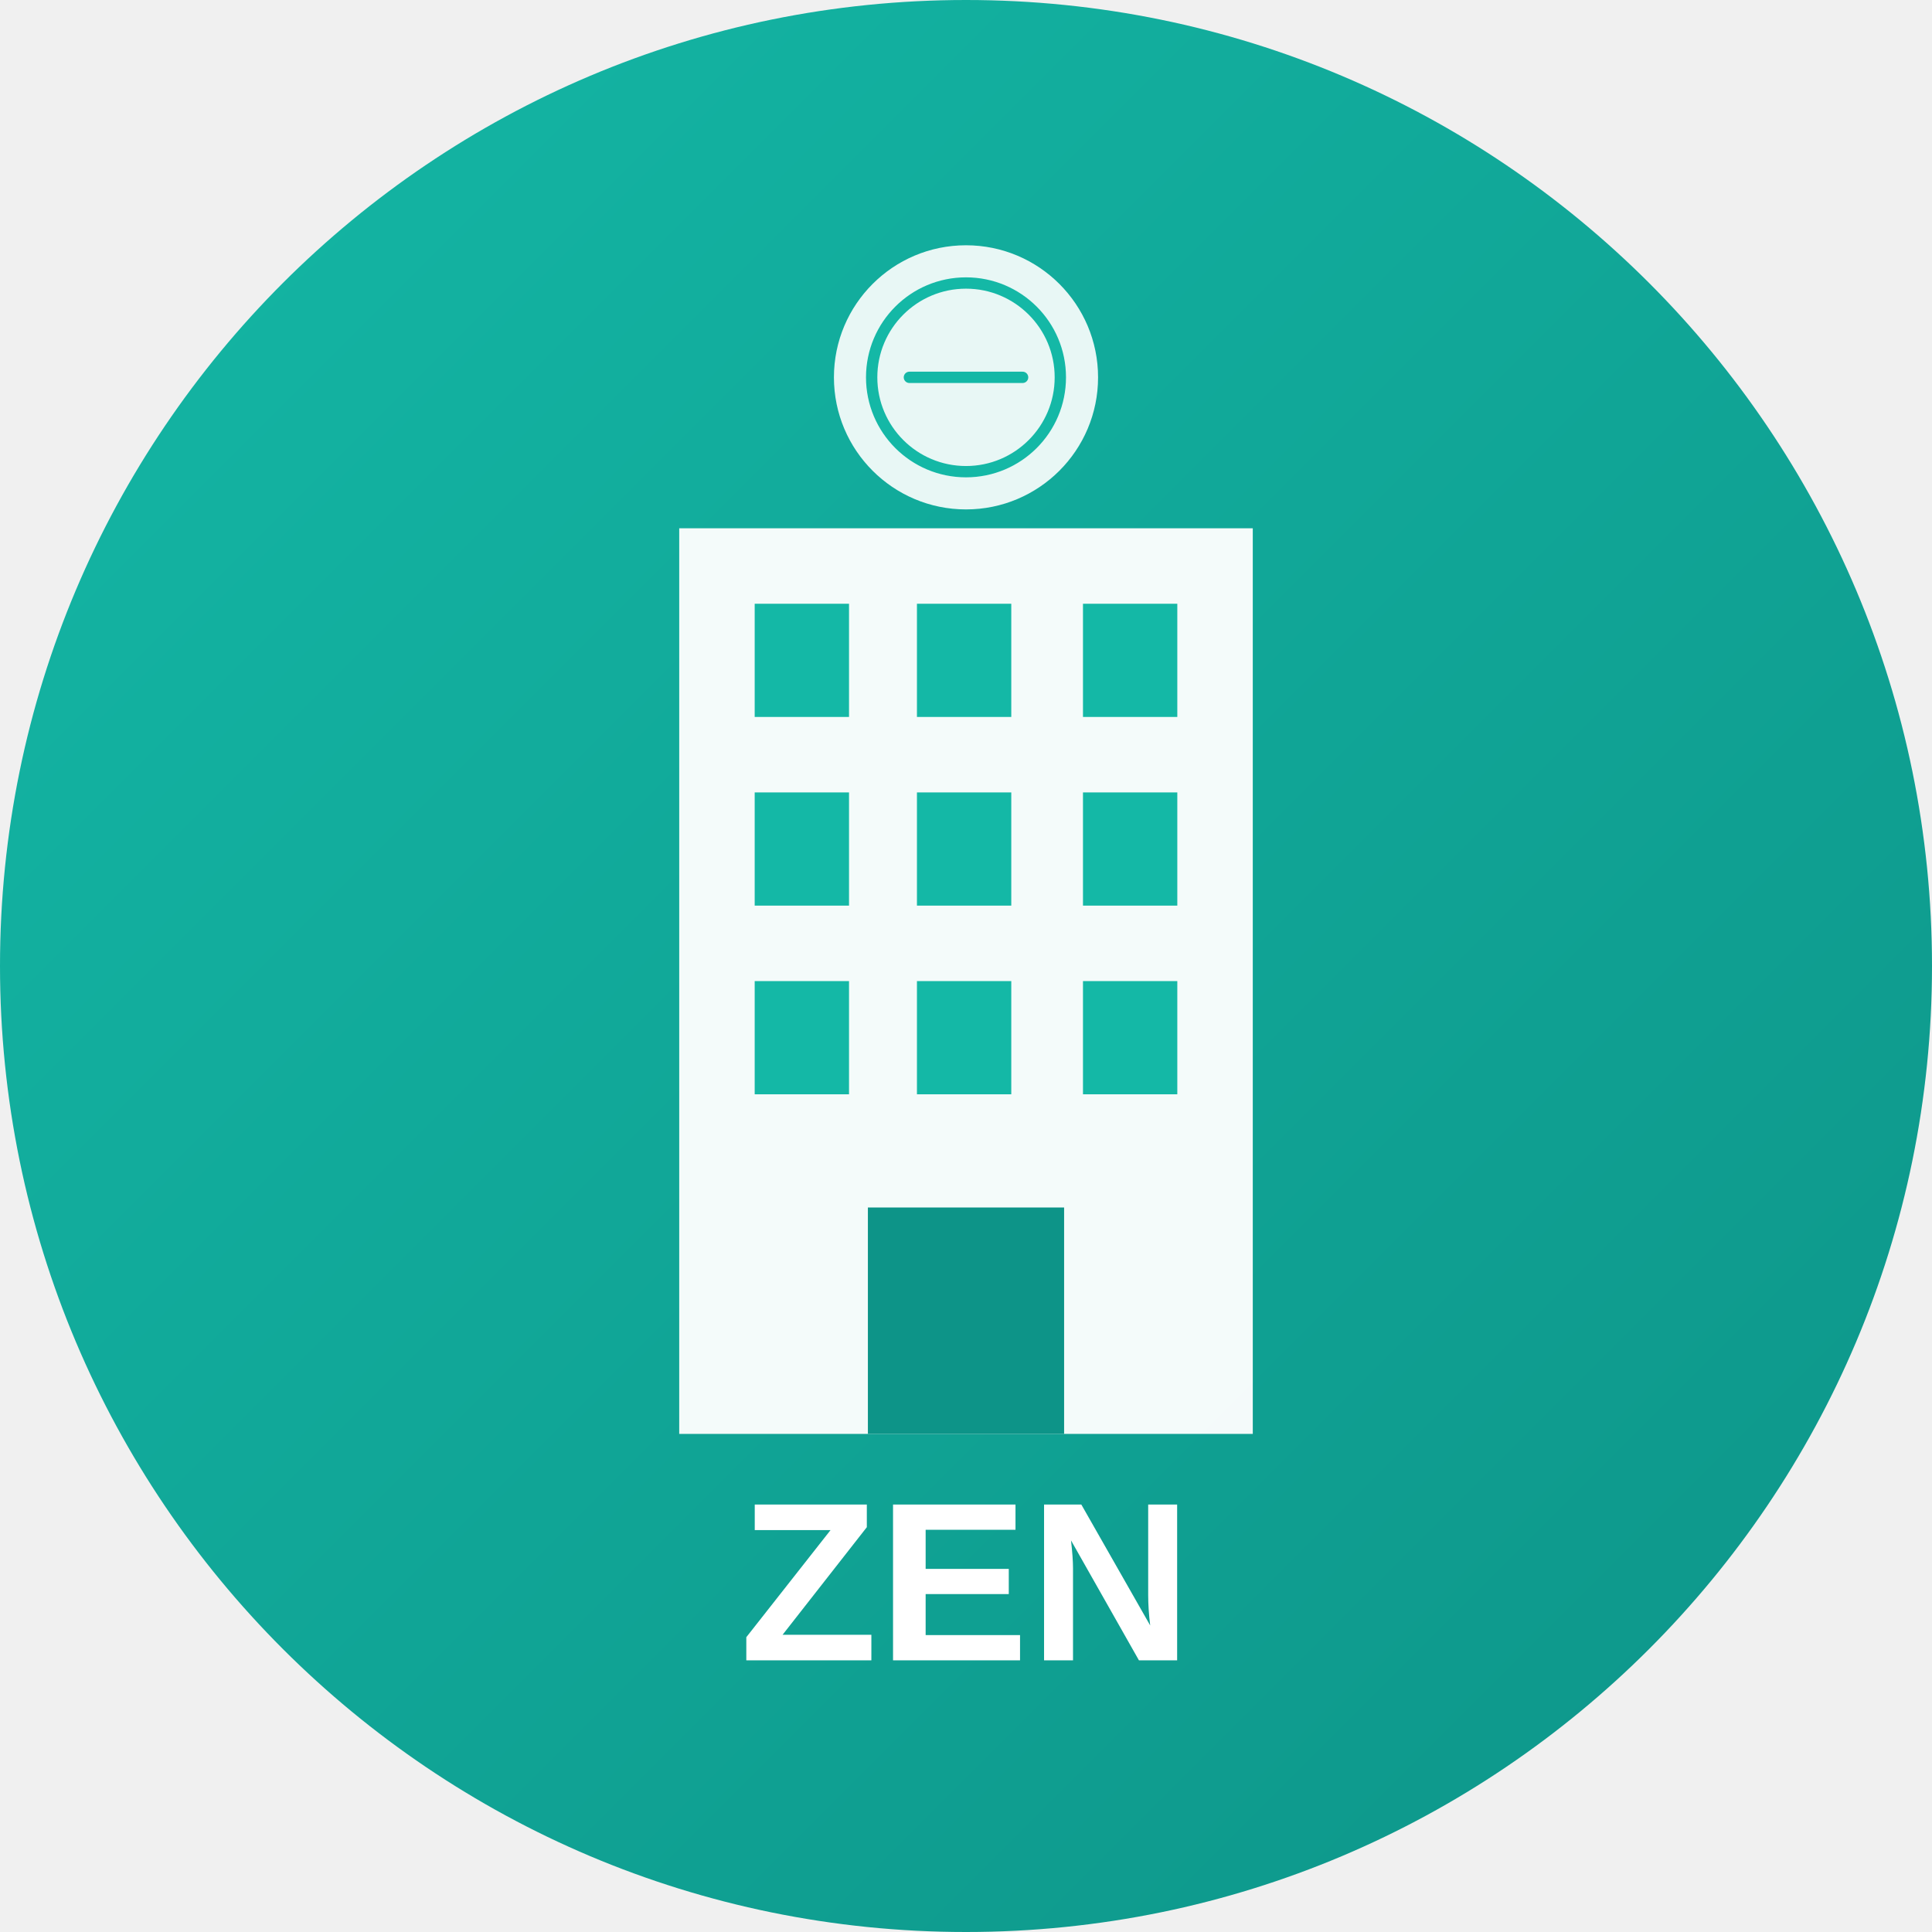
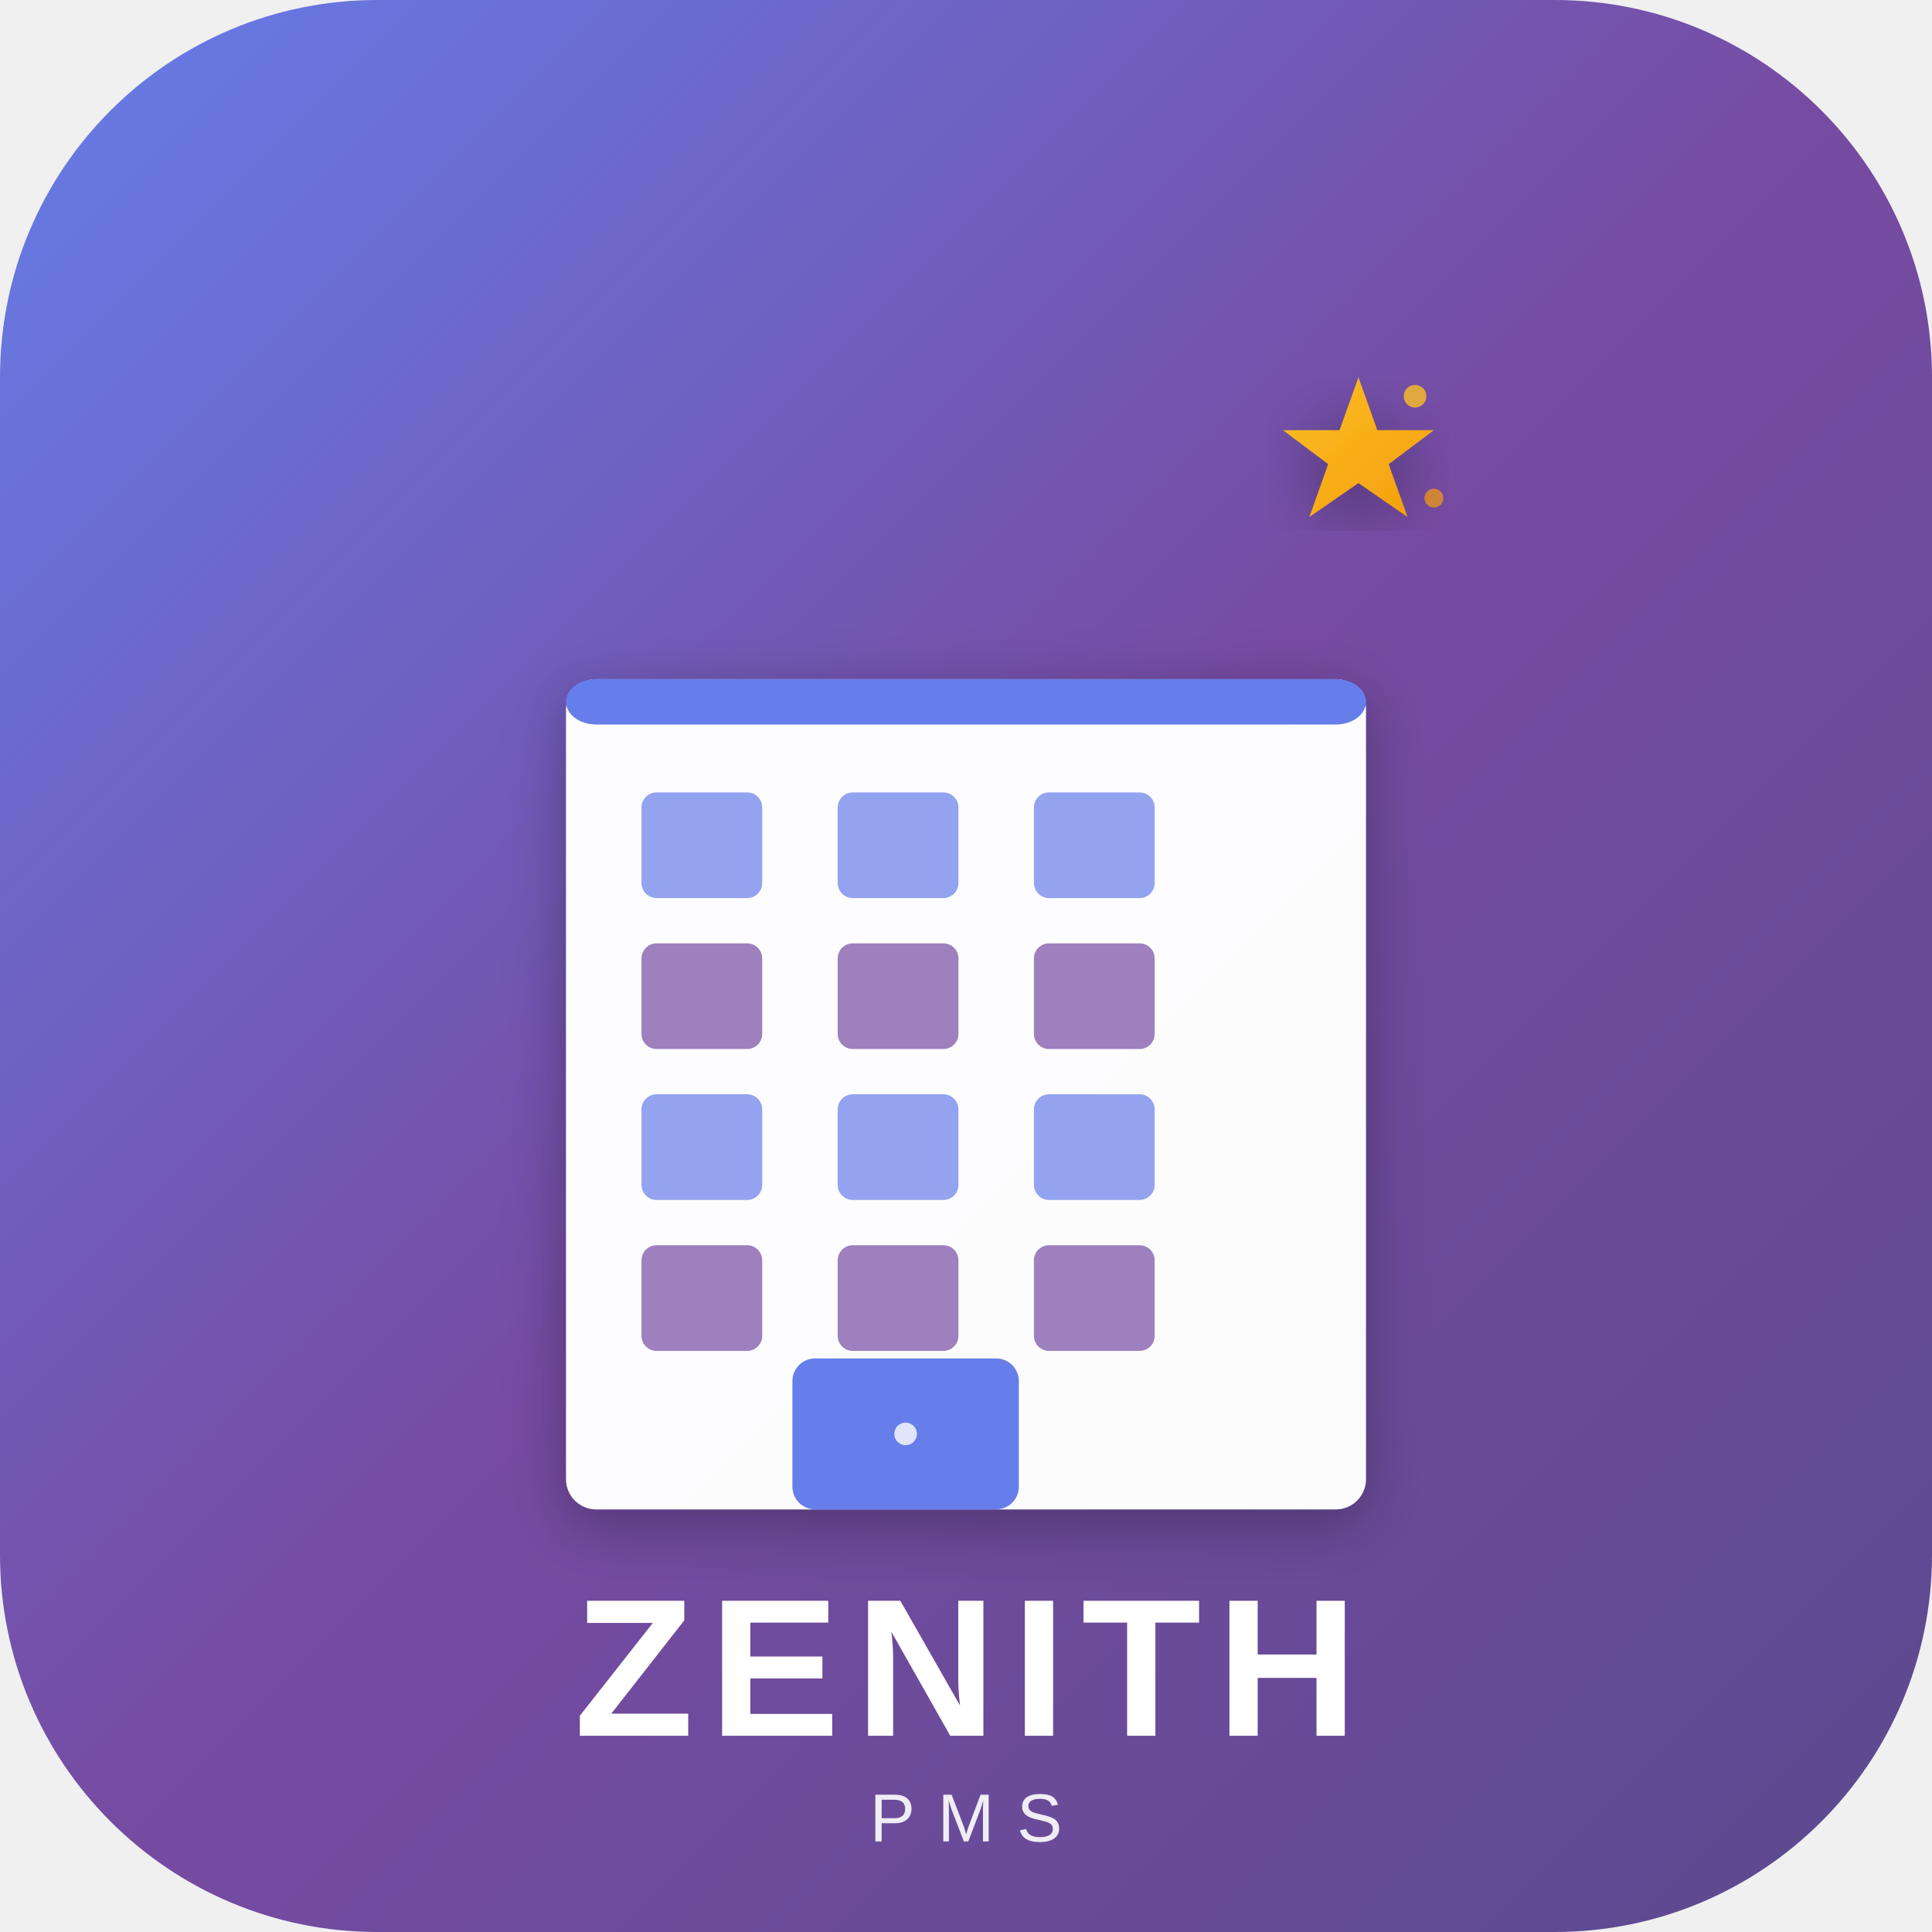
<svg xmlns="http://www.w3.org/2000/svg" viewBox="0 0 512 512" fill="none">
  <defs>
    <linearGradient id="bgGradient" x1="0%" y1="0%" x2="100%" y2="100%">
-       <stop offset="0%" style="stop-color:#14b8a6;stop-opacity:1" />
-       <stop offset="100%" style="stop-color:#0d9488;stop-opacity:1" />
+       <stop offset="0%" style="stop-color:#667eea;stop-opacity:1" />
+       <stop offset="50%" style="stop-color:#764ba2;stop-opacity:1" />
+       <stop offset="100%" style="stop-color:#5b4a8f;stop-opacity:1" />
    </linearGradient>
+     <linearGradient id="starGradient" x1="0%" y1="0%" x2="100%" y2="100%">
+       <stop offset="0%" style="stop-color:#fbbf24;stop-opacity:1" />
+       <stop offset="100%" style="stop-color:#f59e0b;stop-opacity:1" />
+     </linearGradient>
+     <filter id="shadow">
+       <feDropShadow dx="0" dy="4" stdDeviation="8" flood-opacity="0.3" />
+     </filter>
  </defs>
-   <circle cx="256" cy="256" r="256" fill="url(#bgGradient)" />
-   <rect x="180" y="140" width="152" height="240" fill="white" opacity="0.95" />
-   <rect x="200" y="160" width="25" height="30" fill="#14b8a6" />
-   <rect x="243" y="160" width="25" height="30" fill="#14b8a6" />
-   <rect x="287" y="160" width="25" height="30" fill="#14b8a6" />
-   <rect x="200" y="210" width="25" height="30" fill="#14b8a6" />
-   <rect x="243" y="210" width="25" height="30" fill="#14b8a6" />
-   <rect x="287" y="210" width="25" height="30" fill="#14b8a6" />
-   <rect x="200" y="260" width="25" height="30" fill="#14b8a6" />
-   <rect x="243" y="260" width="25" height="30" fill="#14b8a6" />
-   <rect x="287" y="260" width="25" height="30" fill="#14b8a6" />
-   <rect x="230" y="320" width="52" height="60" fill="#0d9488" />
-   <circle cx="256" cy="100" r="35" fill="white" opacity="0.9" />
-   <circle cx="256" cy="100" r="25" fill="none" stroke="#14b8a6" stroke-width="3" />
-   <path d="M 241 100 L 271 100" stroke="#14b8a6" stroke-width="3" stroke-linecap="round" />
-   <text x="256" y="440" font-family="Arial, sans-serif" font-size="60" font-weight="bold" fill="white" text-anchor="middle">ZEN</text>
+   <rect width="512" height="512" rx="100" fill="url(#bgGradient)" />
+   <g filter="url(#shadow)">
+     <rect x="150" y="180" width="212" height="220" rx="8" fill="white" opacity="0.98" />
+     <rect x="150" y="180" width="212" height="12" rx="8" fill="#667eea" />
+     <rect x="170" y="210" width="32" height="28" rx="4" fill="#667eea" opacity="0.7" />
+     <rect x="222" y="210" width="32" height="28" rx="4" fill="#667eea" opacity="0.7" />
+     <rect x="274" y="210" width="32" height="28" rx="4" fill="#667eea" opacity="0.7" />
+     <rect x="170" y="250" width="32" height="28" rx="4" fill="#764ba2" opacity="0.7" />
+     <rect x="222" y="250" width="32" height="28" rx="4" fill="#764ba2" opacity="0.7" />
+     <rect x="274" y="250" width="32" height="28" rx="4" fill="#764ba2" opacity="0.7" />
+     <rect x="170" y="290" width="32" height="28" rx="4" fill="#667eea" opacity="0.7" />
+     <rect x="222" y="290" width="32" height="28" rx="4" fill="#667eea" opacity="0.7" />
+     <rect x="274" y="290" width="32" height="28" rx="4" fill="#667eea" opacity="0.7" />
+     <rect x="170" y="330" width="32" height="28" rx="4" fill="#764ba2" opacity="0.7" />
+     <rect x="222" y="330" width="32" height="28" rx="4" fill="#764ba2" opacity="0.7" />
+     <rect x="274" y="330" width="32" height="28" rx="4" fill="#764ba2" opacity="0.7" />
+     <rect x="210" y="360" width="60" height="40" rx="6" fill="#667eea" />
+     <circle cx="240" cy="380" r="3" fill="white" opacity="0.8" />
+   </g>
+   <g transform="translate(360, 120)">
+     <path d="M 0,-20 L 5,-6 L 20,-6 L 8,3 L 13,17 L 0,8 L -13,17 L -8,3 L -20,-6 L -5,-6 Z" fill="url(#starGradient)" filter="url(#shadow)" />
+     <circle cx="15" cy="-15" r="3" fill="#fbbf24" opacity="0.8" />
+     <circle cx="20" cy="12" r="2.5" fill="#f59e0b" opacity="0.7" />
+   </g>
+   <text x="256" y="460" font-family="'Segoe UI', 'Arial', sans-serif" font-size="52" font-weight="700" fill="white" text-anchor="middle" letter-spacing="4">ZENITH</text>
+   <text x="256" y="488" font-family="'Segoe UI', 'Arial', sans-serif" font-size="18" font-weight="500" fill="white" text-anchor="middle" letter-spacing="6" opacity="0.9">PMS</text>
</svg>
